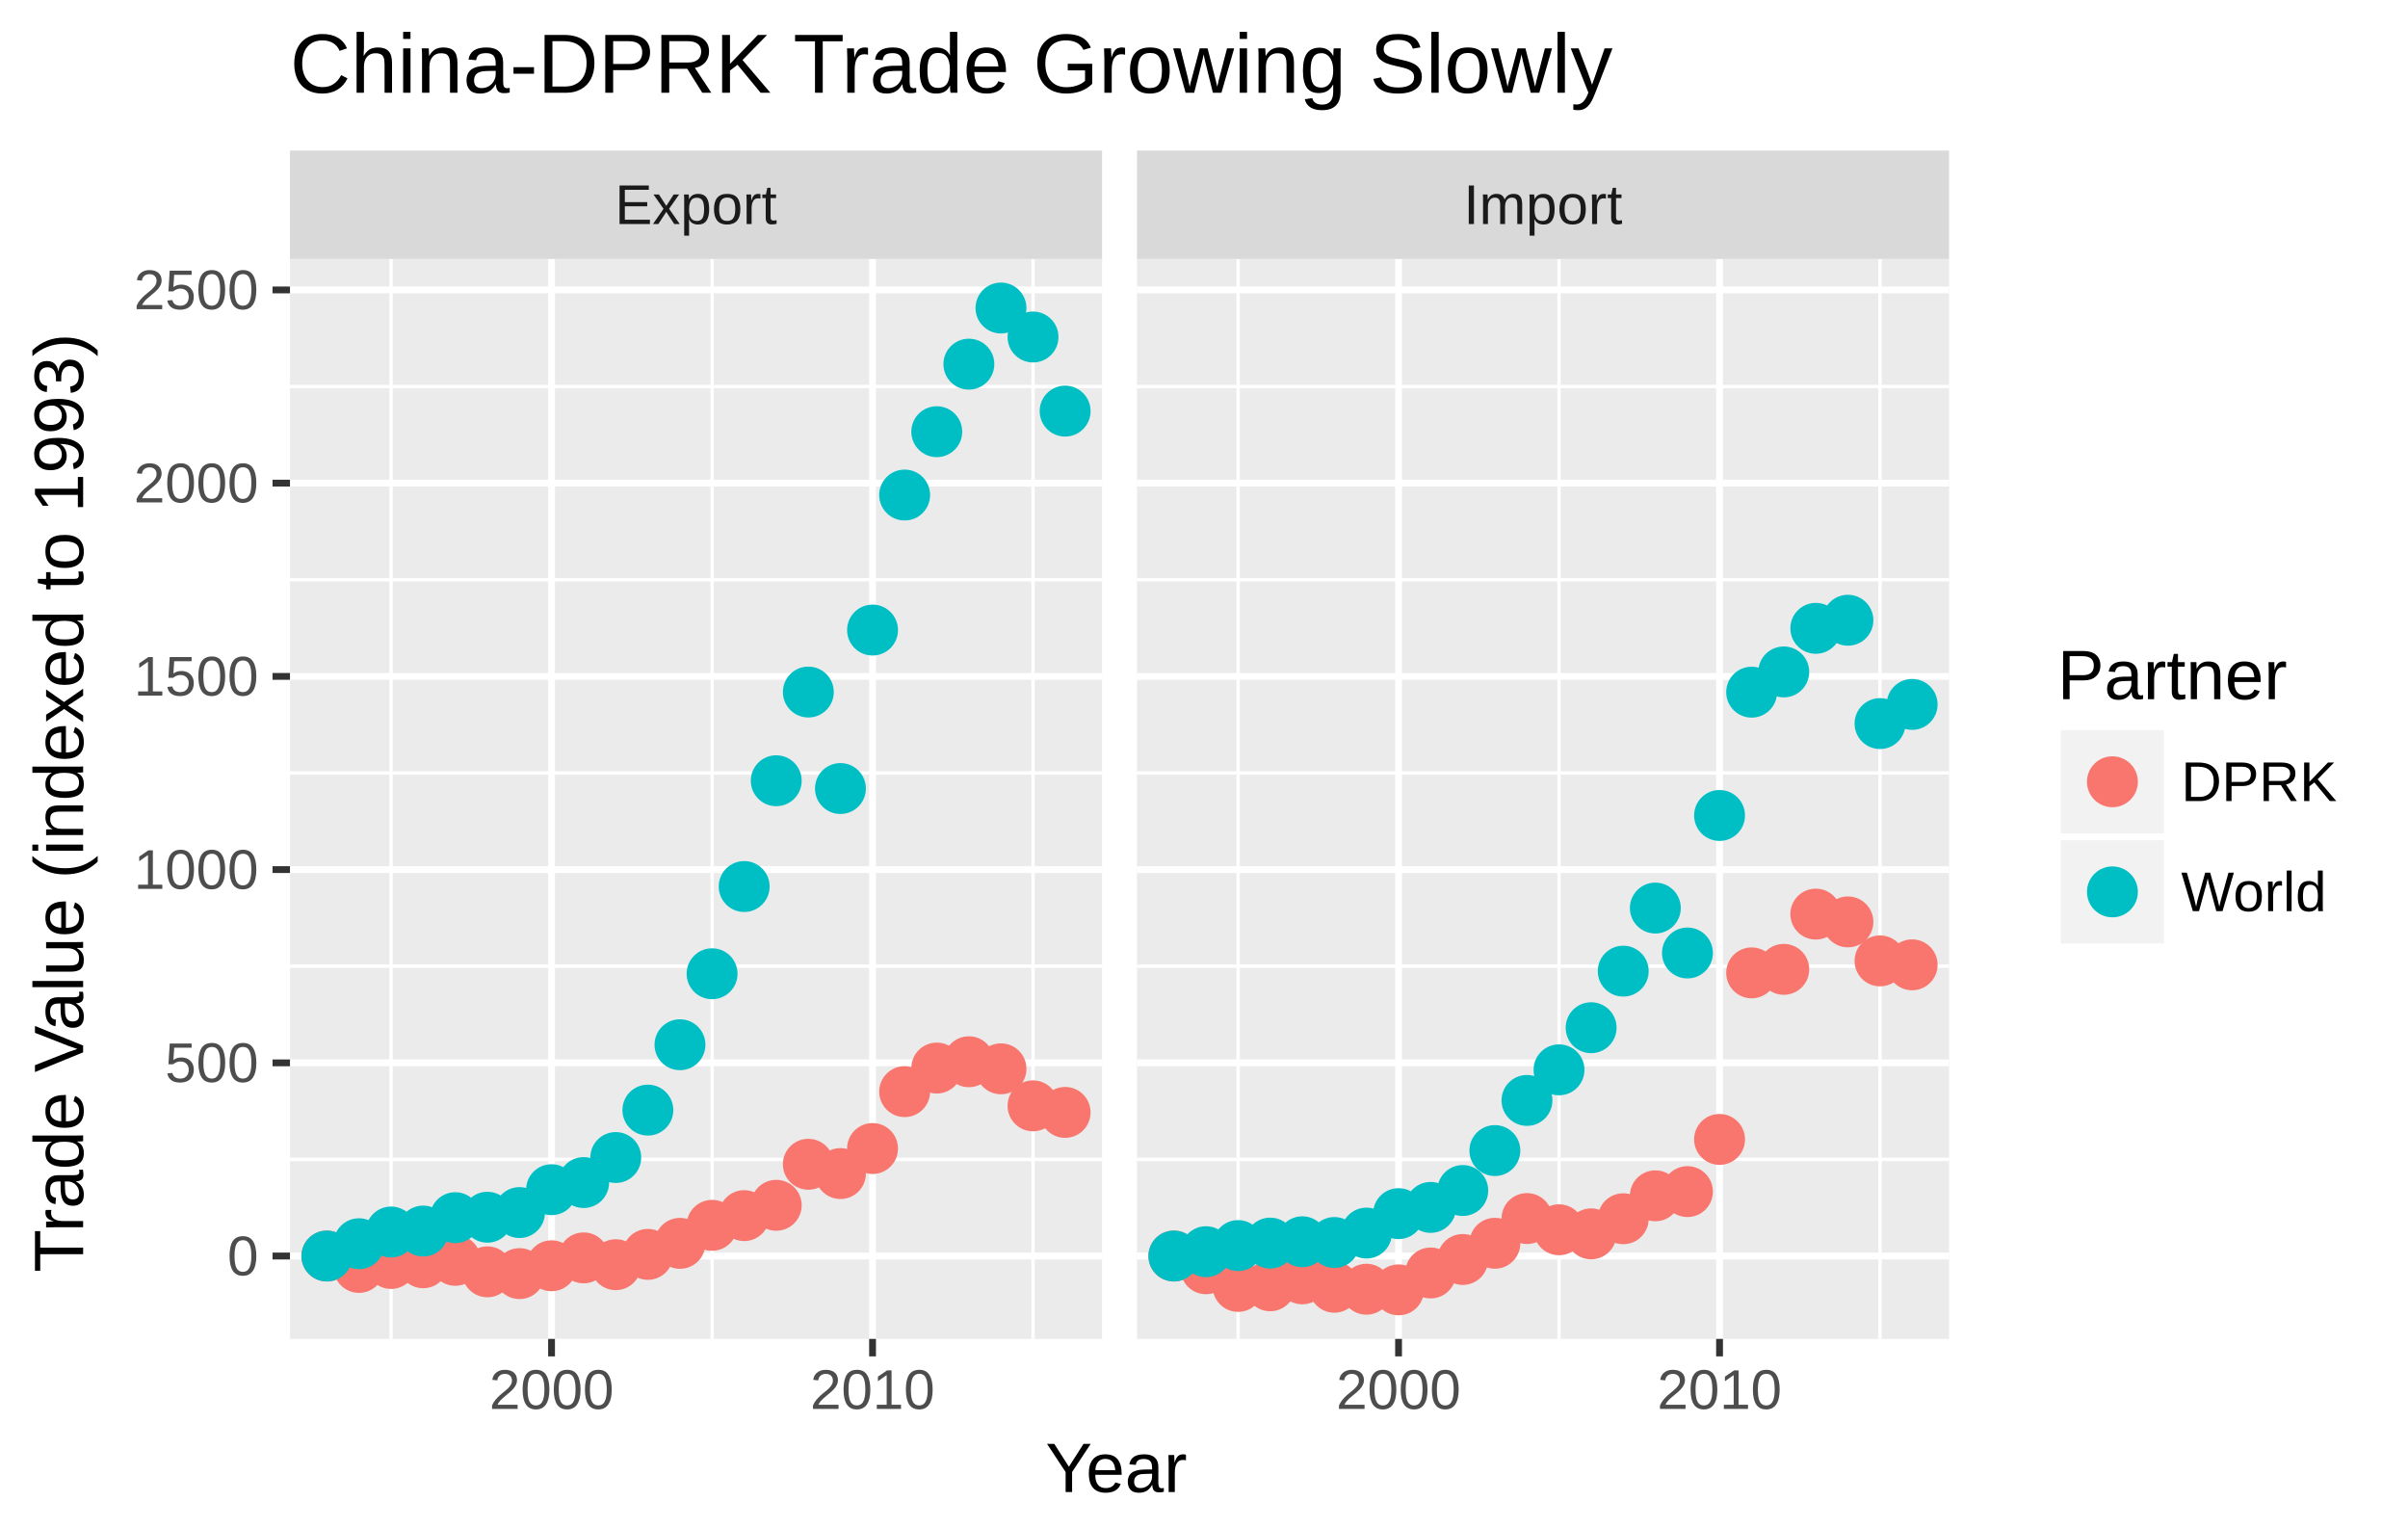
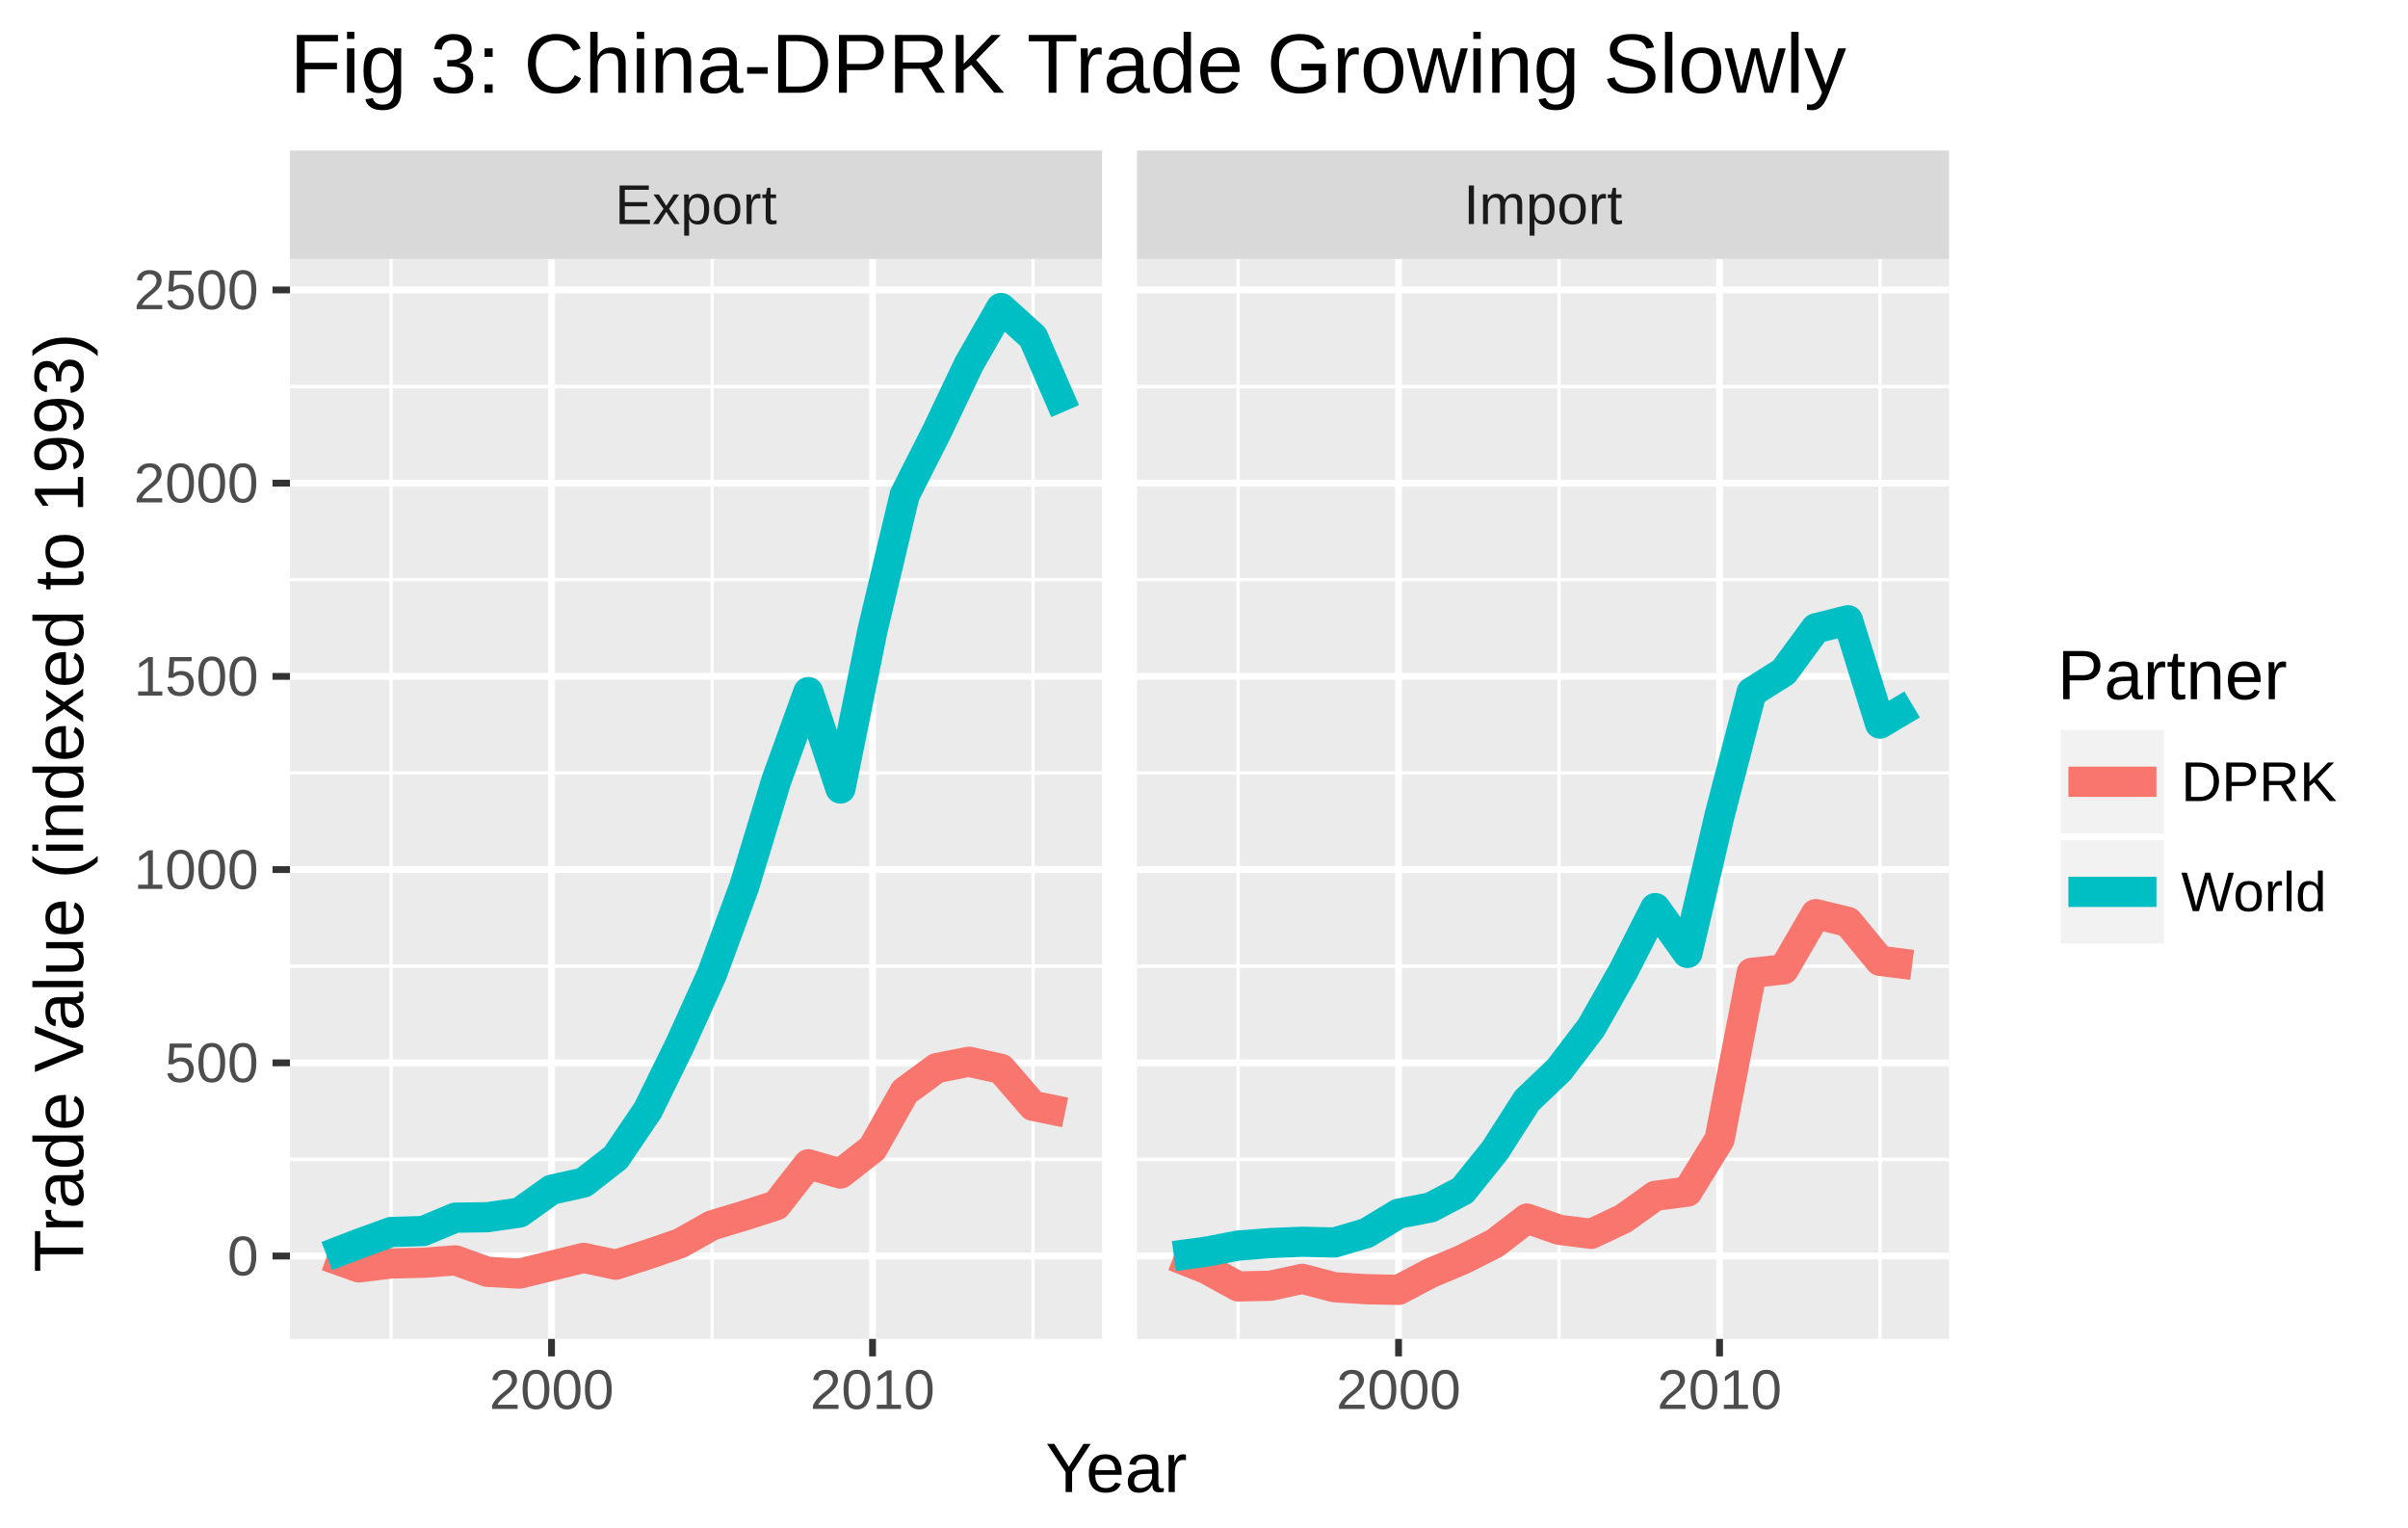
<svg xmlns="http://www.w3.org/2000/svg" viewBox="0 0 378.00 239.76">
  <defs>
    <style type="text/css">
    line, polyline, path, rect, circle {
      fill: none;
      stroke: #000000;
      stroke-linecap: round;
      stroke-linejoin: round;
      stroke-miterlimit: 10.00;
    }
  </style>
  </defs>
  <rect width="100%" height="100%" style="stroke: none; fill: #FFFFFF;" />
  <rect x="0.00" y="0.00" width="378.00" height="239.76" style="stroke-width: 1.07; stroke: #FFFFFF; fill: #FFFFFF;" />
  <defs>
    <clipPath id="cpNDUuNTE5MnwxNzIuOTk3fDIxMC4xM3w0MC42Mzk3">
      <rect x="45.52" y="40.64" width="127.48" height="169.49" />
    </clipPath>
  </defs>
  <rect x="45.52" y="40.64" width="127.48" height="169.49" style="stroke-width: 1.07; stroke: none; fill: #EBEBEB;" clip-path="url(#cpNDUuNTE5MnwxNzIuOTk3fDIxMC4xM3w0MC42Mzk3)" />
  <polyline points="45.52,181.96 173.00,181.96 " style="stroke-width: 0.53; stroke: #FFFFFF; stroke-linecap: butt;" clip-path="url(#cpNDUuNTE5MnwxNzIuOTk3fDIxMC4xM3w0MC42Mzk3)" />
  <polyline points="45.52,151.63 173.00,151.63 " style="stroke-width: 0.53; stroke: #FFFFFF; stroke-linecap: butt;" clip-path="url(#cpNDUuNTE5MnwxNzIuOTk3fDIxMC4xM3w0MC42Mzk3)" />
  <polyline points="45.52,121.31 173.00,121.31 " style="stroke-width: 0.53; stroke: #FFFFFF; stroke-linecap: butt;" clip-path="url(#cpNDUuNTE5MnwxNzIuOTk3fDIxMC4xM3w0MC42Mzk3)" />
  <polyline points="45.52,90.98 173.00,90.98 " style="stroke-width: 0.53; stroke: #FFFFFF; stroke-linecap: butt;" clip-path="url(#cpNDUuNTE5MnwxNzIuOTk3fDIxMC4xM3w0MC42Mzk3)" />
  <polyline points="45.52,60.66 173.00,60.66 " style="stroke-width: 0.53; stroke: #FFFFFF; stroke-linecap: butt;" clip-path="url(#cpNDUuNTE5MnwxNzIuOTk3fDIxMC4xM3w0MC42Mzk3)" />
  <polyline points="61.39,210.13 61.39,40.64 " style="stroke-width: 0.53; stroke: #FFFFFF; stroke-linecap: butt;" clip-path="url(#cpNDUuNTE5MnwxNzIuOTk3fDIxMC4xM3w0MC42Mzk3)" />
  <polyline points="111.78,210.13 111.78,40.64 " style="stroke-width: 0.53; stroke: #FFFFFF; stroke-linecap: butt;" clip-path="url(#cpNDUuNTE5MnwxNzIuOTk3fDIxMC4xM3w0MC42Mzk3)" />
  <polyline points="162.16,210.13 162.16,40.64 " style="stroke-width: 0.53; stroke: #FFFFFF; stroke-linecap: butt;" clip-path="url(#cpNDUuNTE5MnwxNzIuOTk3fDIxMC4xM3w0MC42Mzk3)" />
  <polyline points="45.52,197.12 173.00,197.12 " style="stroke-width: 1.07; stroke: #FFFFFF; stroke-linecap: butt;" clip-path="url(#cpNDUuNTE5MnwxNzIuOTk3fDIxMC4xM3w0MC42Mzk3)" />
  <polyline points="45.52,166.80 173.00,166.80 " style="stroke-width: 1.07; stroke: #FFFFFF; stroke-linecap: butt;" clip-path="url(#cpNDUuNTE5MnwxNzIuOTk3fDIxMC4xM3w0MC42Mzk3)" />
  <polyline points="45.52,136.47 173.00,136.47 " style="stroke-width: 1.07; stroke: #FFFFFF; stroke-linecap: butt;" clip-path="url(#cpNDUuNTE5MnwxNzIuOTk3fDIxMC4xM3w0MC42Mzk3)" />
  <polyline points="45.52,106.15 173.00,106.15 " style="stroke-width: 1.07; stroke: #FFFFFF; stroke-linecap: butt;" clip-path="url(#cpNDUuNTE5MnwxNzIuOTk3fDIxMC4xM3w0MC42Mzk3)" />
  <polyline points="45.52,75.82 173.00,75.82 " style="stroke-width: 1.07; stroke: #FFFFFF; stroke-linecap: butt;" clip-path="url(#cpNDUuNTE5MnwxNzIuOTk3fDIxMC4xM3w0MC42Mzk3)" />
  <polyline points="45.52,45.50 173.00,45.50 " style="stroke-width: 1.07; stroke: #FFFFFF; stroke-linecap: butt;" clip-path="url(#cpNDUuNTE5MnwxNzIuOTk3fDIxMC4xM3w0MC42Mzk3)" />
  <polyline points="86.58,210.13 86.58,40.64 " style="stroke-width: 1.07; stroke: #FFFFFF; stroke-linecap: butt;" clip-path="url(#cpNDUuNTE5MnwxNzIuOTk3fDIxMC4xM3w0MC42Mzk3)" />
  <polyline points="136.97,210.13 136.97,40.64 " style="stroke-width: 1.07; stroke: #FFFFFF; stroke-linecap: butt;" clip-path="url(#cpNDUuNTE5MnwxNzIuOTk3fDIxMC4xM3w0MC42Mzk3)" />
-   <circle cx="51.31" cy="197.12" r="2.73pt" style="stroke-width: 0.71; stroke: #F8766D; fill: #F8766D;" clip-path="url(#cpNDUuNTE5MnwxNzIuOTk3fDIxMC4xM3w0MC42Mzk3)" />
-   <circle cx="56.35" cy="198.91" r="2.73pt" style="stroke-width: 0.71; stroke: #F8766D; fill: #F8766D;" clip-path="url(#cpNDUuNTE5MnwxNzIuOTk3fDIxMC4xM3w0MC42Mzk3)" />
-   <circle cx="61.39" cy="198.29" r="2.73pt" style="stroke-width: 0.71; stroke: #F8766D; fill: #F8766D;" clip-path="url(#cpNDUuNTE5MnwxNzIuOTk3fDIxMC4xM3w0MC42Mzk3)" />
-   <circle cx="66.43" cy="198.18" r="2.73pt" style="stroke-width: 0.71; stroke: #F8766D; fill: #F8766D;" clip-path="url(#cpNDUuNTE5MnwxNzIuOTk3fDIxMC4xM3w0MC42Mzk3)" />
-   <circle cx="71.47" cy="197.80" r="2.73pt" style="stroke-width: 0.71; stroke: #F8766D; fill: #F8766D;" clip-path="url(#cpNDUuNTE5MnwxNzIuOTk3fDIxMC4xM3w0MC42Mzk3)" />
-   <circle cx="76.51" cy="199.60" r="2.73pt" style="stroke-width: 0.71; stroke: #F8766D; fill: #F8766D;" clip-path="url(#cpNDUuNTE5MnwxNzIuOTk3fDIxMC4xM3w0MC42Mzk3)" />
-   <circle cx="81.55" cy="199.88" r="2.73pt" style="stroke-width: 0.71; stroke: #F8766D; fill: #F8766D;" clip-path="url(#cpNDUuNTE5MnwxNzIuOTk3fDIxMC4xM3w0MC42Mzk3)" />
-   <circle cx="86.58" cy="198.65" r="2.73pt" style="stroke-width: 0.71; stroke: #F8766D; fill: #F8766D;" clip-path="url(#cpNDUuNTE5MnwxNzIuOTk3fDIxMC4xM3w0MC42Mzk3)" />
-   <circle cx="91.62" cy="197.41" r="2.73pt" style="stroke-width: 0.71; stroke: #F8766D; fill: #F8766D;" clip-path="url(#cpNDUuNTE5MnwxNzIuOTk3fDIxMC4xM3w0MC42Mzk3)" />
-   <circle cx="96.66" cy="198.48" r="2.73pt" style="stroke-width: 0.71; stroke: #F8766D; fill: #F8766D;" clip-path="url(#cpNDUuNTE5MnwxNzIuOTk3fDIxMC4xM3w0MC42Mzk3)" />
-   <circle cx="101.70" cy="196.86" r="2.73pt" style="stroke-width: 0.71; stroke: #F8766D; fill: #F8766D;" clip-path="url(#cpNDUuNTE5MnwxNzIuOTk3fDIxMC4xM3w0MC42Mzk3)" />
-   <circle cx="106.74" cy="195.13" r="2.73pt" style="stroke-width: 0.71; stroke: #F8766D; fill: #F8766D;" clip-path="url(#cpNDUuNTE5MnwxNzIuOTk3fDIxMC4xM3w0MC42Mzk3)" />
-   <circle cx="111.78" cy="192.30" r="2.73pt" style="stroke-width: 0.71; stroke: #F8766D; fill: #F8766D;" clip-path="url(#cpNDUuNTE5MnwxNzIuOTk3fDIxMC4xM3w0MC42Mzk3)" />
-   <circle cx="116.82" cy="190.78" r="2.73pt" style="stroke-width: 0.71; stroke: #F8766D; fill: #F8766D;" clip-path="url(#cpNDUuNTE5MnwxNzIuOTk3fDIxMC4xM3w0MC42Mzk3)" />
-   <circle cx="121.85" cy="189.16" r="2.73pt" style="stroke-width: 0.71; stroke: #F8766D; fill: #F8766D;" clip-path="url(#cpNDUuNTE5MnwxNzIuOTk3fDIxMC4xM3w0MC42Mzk3)" />
-   <circle cx="126.89" cy="182.72" r="2.73pt" style="stroke-width: 0.71; stroke: #F8766D; fill: #F8766D;" clip-path="url(#cpNDUuNTE5MnwxNzIuOTk3fDIxMC4xM3w0MC42Mzk3)" />
-   <circle cx="131.93" cy="184.18" r="2.73pt" style="stroke-width: 0.71; stroke: #F8766D; fill: #F8766D;" clip-path="url(#cpNDUuNTE5MnwxNzIuOTk3fDIxMC4xM3w0MC42Mzk3)" />
-   <circle cx="136.97" cy="180.25" r="2.73pt" style="stroke-width: 0.71; stroke: #F8766D; fill: #F8766D;" clip-path="url(#cpNDUuNTE5MnwxNzIuOTk3fDIxMC4xM3w0MC42Mzk3)" />
-   <circle cx="142.01" cy="171.32" r="2.73pt" style="stroke-width: 0.71; stroke: #F8766D; fill: #F8766D;" clip-path="url(#cpNDUuNTE5MnwxNzIuOTk3fDIxMC4xM3w0MC42Mzk3)" />
-   <circle cx="147.05" cy="167.62" r="2.73pt" style="stroke-width: 0.71; stroke: #F8766D; fill: #F8766D;" clip-path="url(#cpNDUuNTE5MnwxNzIuOTk3fDIxMC4xM3w0MC42Mzk3)" />
-   <circle cx="152.09" cy="166.63" r="2.73pt" style="stroke-width: 0.71; stroke: #F8766D; fill: #F8766D;" clip-path="url(#cpNDUuNTE5MnwxNzIuOTk3fDIxMC4xM3w0MC42Mzk3)" />
-   <circle cx="157.13" cy="167.74" r="2.73pt" style="stroke-width: 0.71; stroke: #F8766D; fill: #F8766D;" clip-path="url(#cpNDUuNTE5MnwxNzIuOTk3fDIxMC4xM3w0MC42Mzk3)" />
-   <circle cx="162.16" cy="173.55" r="2.73pt" style="stroke-width: 0.71; stroke: #F8766D; fill: #F8766D;" clip-path="url(#cpNDUuNTE5MnwxNzIuOTk3fDIxMC4xM3w0MC42Mzk3)" />
-   <circle cx="167.20" cy="174.58" r="2.73pt" style="stroke-width: 0.71; stroke: #F8766D; fill: #F8766D;" clip-path="url(#cpNDUuNTE5MnwxNzIuOTk3fDIxMC4xM3w0MC42Mzk3)" />
-   <circle cx="51.31" cy="197.12" r="2.73pt" style="stroke-width: 0.71; stroke: #00BFC4; fill: #00BFC4;" clip-path="url(#cpNDUuNTE5MnwxNzIuOTk3fDIxMC4xM3w0MC42Mzk3)" />
-   <circle cx="56.35" cy="195.19" r="2.73pt" style="stroke-width: 0.71; stroke: #00BFC4; fill: #00BFC4;" clip-path="url(#cpNDUuNTE5MnwxNzIuOTk3fDIxMC4xM3w0MC42Mzk3)" />
-   <circle cx="61.39" cy="193.35" r="2.73pt" style="stroke-width: 0.71; stroke: #00BFC4; fill: #00BFC4;" clip-path="url(#cpNDUuNTE5MnwxNzIuOTk3fDIxMC4xM3w0MC42Mzk3)" />
-   <circle cx="66.43" cy="193.20" r="2.73pt" style="stroke-width: 0.71; stroke: #00BFC4; fill: #00BFC4;" clip-path="url(#cpNDUuNTE5MnwxNzIuOTk3fDIxMC4xM3w0MC42Mzk3)" />
-   <circle cx="71.47" cy="191.10" r="2.73pt" style="stroke-width: 0.71; stroke: #00BFC4; fill: #00BFC4;" clip-path="url(#cpNDUuNTE5MnwxNzIuOTk3fDIxMC4xM3w0MC42Mzk3)" />
-   <circle cx="76.51" cy="191.03" r="2.73pt" style="stroke-width: 0.71; stroke: #00BFC4; fill: #00BFC4;" clip-path="url(#cpNDUuNTE5MnwxNzIuOTk3fDIxMC4xM3w0MC42Mzk3)" />
-   <circle cx="81.55" cy="190.30" r="2.73pt" style="stroke-width: 0.71; stroke: #00BFC4; fill: #00BFC4;" clip-path="url(#cpNDUuNTE5MnwxNzIuOTk3fDIxMC4xM3w0MC42Mzk3)" />
-   <circle cx="86.58" cy="186.71" r="2.73pt" style="stroke-width: 0.71; stroke: #00BFC4; fill: #00BFC4;" clip-path="url(#cpNDUuNTE5MnwxNzIuOTk3fDIxMC4xM3w0MC42Mzk3)" />
-   <circle cx="91.62" cy="185.59" r="2.73pt" style="stroke-width: 0.71; stroke: #00BFC4; fill: #00BFC4;" clip-path="url(#cpNDUuNTE5MnwxNzIuOTk3fDIxMC4xM3w0MC42Mzk3)" />
-   <circle cx="96.66" cy="181.66" r="2.73pt" style="stroke-width: 0.71; stroke: #00BFC4; fill: #00BFC4;" clip-path="url(#cpNDUuNTE5MnwxNzIuOTk3fDIxMC4xM3w0MC42Mzk3)" />
-   <circle cx="101.70" cy="174.22" r="2.73pt" style="stroke-width: 0.71; stroke: #00BFC4; fill: #00BFC4;" clip-path="url(#cpNDUuNTE5MnwxNzIuOTk3fDIxMC4xM3w0MC42Mzk3)" />
-   <circle cx="106.74" cy="163.96" r="2.73pt" style="stroke-width: 0.71; stroke: #00BFC4; fill: #00BFC4;" clip-path="url(#cpNDUuNTE5MnwxNzIuOTk3fDIxMC4xM3w0MC42Mzk3)" />
-   <circle cx="111.78" cy="152.82" r="2.73pt" style="stroke-width: 0.71; stroke: #00BFC4; fill: #00BFC4;" clip-path="url(#cpNDUuNTE5MnwxNzIuOTk3fDIxMC4xM3w0MC42Mzk3)" />
-   <circle cx="116.82" cy="139.13" r="2.73pt" style="stroke-width: 0.71; stroke: #00BFC4; fill: #00BFC4;" clip-path="url(#cpNDUuNTE5MnwxNzIuOTk3fDIxMC4xM3w0MC42Mzk3)" />
-   <circle cx="121.85" cy="122.53" r="2.73pt" style="stroke-width: 0.71; stroke: #00BFC4; fill: #00BFC4;" clip-path="url(#cpNDUuNTE5MnwxNzIuOTk3fDIxMC4xM3w0MC42Mzk3)" />
-   <circle cx="126.89" cy="108.61" r="2.73pt" style="stroke-width: 0.71; stroke: #00BFC4; fill: #00BFC4;" clip-path="url(#cpNDUuNTE5MnwxNzIuOTk3fDIxMC4xM3w0MC42Mzk3)" />
-   <circle cx="131.93" cy="123.75" r="2.73pt" style="stroke-width: 0.71; stroke: #00BFC4; fill: #00BFC4;" clip-path="url(#cpNDUuNTE5MnwxNzIuOTk3fDIxMC4xM3w0MC42Mzk3)" />
-   <circle cx="136.97" cy="98.88" r="2.73pt" style="stroke-width: 0.71; stroke: #00BFC4; fill: #00BFC4;" clip-path="url(#cpNDUuNTE5MnwxNzIuOTk3fDIxMC4xM3w0MC42Mzk3)" />
-   <circle cx="142.01" cy="77.69" r="2.73pt" style="stroke-width: 0.71; stroke: #00BFC4; fill: #00BFC4;" clip-path="url(#cpNDUuNTE5MnwxNzIuOTk3fDIxMC4xM3w0MC42Mzk3)" />
-   <circle cx="147.05" cy="67.75" r="2.73pt" style="stroke-width: 0.71; stroke: #00BFC4; fill: #00BFC4;" clip-path="url(#cpNDUuNTE5MnwxNzIuOTk3fDIxMC4xM3w0MC42Mzk3)" />
-   <circle cx="152.09" cy="57.15" r="2.73pt" style="stroke-width: 0.71; stroke: #00BFC4; fill: #00BFC4;" clip-path="url(#cpNDUuNTE5MnwxNzIuOTk3fDIxMC4xM3w0MC42Mzk3)" />
-   <circle cx="157.13" cy="48.34" r="2.73pt" style="stroke-width: 0.71; stroke: #00BFC4; fill: #00BFC4;" clip-path="url(#cpNDUuNTE5MnwxNzIuOTk3fDIxMC4xM3w0MC42Mzk3)" />
-   <circle cx="162.16" cy="52.89" r="2.73pt" style="stroke-width: 0.71; stroke: #00BFC4; fill: #00BFC4;" clip-path="url(#cpNDUuNTE5MnwxNzIuOTk3fDIxMC4xM3w0MC42Mzk3)" />
-   <circle cx="167.20" cy="64.52" r="2.73pt" style="stroke-width: 0.71; stroke: #00BFC4; fill: #00BFC4;" clip-path="url(#cpNDUuNTE5MnwxNzIuOTk3fDIxMC4xM3w0MC42Mzk3)" />
+   <polyline points="51.31,197.12 56.35,198.91 61.39,198.29 66.43,198.18 71.47,197.80 76.51,199.60 81.55,199.88 86.58,198.65 91.62,197.41 96.66,198.48 101.70,196.86 106.74,195.13 111.78,192.30 116.82,190.78 121.85,189.16 126.89,182.72 131.93,184.18 136.97,180.25 142.01,171.32 147.05,167.62 152.09,166.63 157.13,167.74 162.16,173.55 167.20,174.58 " style="stroke-width: 4.74; stroke: #F8766D; stroke-linecap: butt;" clip-path="url(#cpNDUuNTE5MnwxNzIuOTk3fDIxMC4xM3w0MC42Mzk3)" />
+   <polyline points="51.31,197.12 56.35,195.19 61.39,193.35 66.43,193.20 71.47,191.10 76.51,191.03 81.55,190.30 86.58,186.71 91.62,185.59 96.66,181.66 101.70,174.22 106.74,163.96 111.78,152.82 116.82,139.13 121.85,122.53 126.89,108.61 131.93,123.75 136.97,98.88 142.01,77.69 147.05,67.75 152.09,57.15 157.13,48.34 162.16,52.89 167.20,64.52 " style="stroke-width: 4.74; stroke: #00BFC4; stroke-linecap: butt;" clip-path="url(#cpNDUuNTE5MnwxNzIuOTk3fDIxMC4xM3w0MC42Mzk3)" />
  <defs>
    <clipPath id="cpMHwzNzh8MjM5Ljc2fDA=">
      <rect x="0.00" y="0.00" width="378.00" height="239.76" />
    </clipPath>
  </defs>
  <defs>
    <clipPath id="cpMTc4LjQ3NnwzMDUuOTU0fDIxMC4xM3w0MC42Mzk3">
      <rect x="178.48" y="40.64" width="127.48" height="169.49" />
    </clipPath>
  </defs>
  <rect x="178.48" y="40.64" width="127.48" height="169.49" style="stroke-width: 1.07; stroke: none; fill: #EBEBEB;" clip-path="url(#cpMTc4LjQ3NnwzMDUuOTU0fDIxMC4xM3w0MC42Mzk3)" />
  <polyline points="178.48,181.96 305.95,181.96 " style="stroke-width: 0.53; stroke: #FFFFFF; stroke-linecap: butt;" clip-path="url(#cpMTc4LjQ3NnwzMDUuOTU0fDIxMC4xM3w0MC42Mzk3)" />
  <polyline points="178.48,151.63 305.95,151.63 " style="stroke-width: 0.53; stroke: #FFFFFF; stroke-linecap: butt;" clip-path="url(#cpMTc4LjQ3NnwzMDUuOTU0fDIxMC4xM3w0MC42Mzk3)" />
  <polyline points="178.48,121.31 305.95,121.31 " style="stroke-width: 0.53; stroke: #FFFFFF; stroke-linecap: butt;" clip-path="url(#cpMTc4LjQ3NnwzMDUuOTU0fDIxMC4xM3w0MC42Mzk3)" />
  <polyline points="178.48,90.98 305.95,90.98 " style="stroke-width: 0.53; stroke: #FFFFFF; stroke-linecap: butt;" clip-path="url(#cpMTc4LjQ3NnwzMDUuOTU0fDIxMC4xM3w0MC42Mzk3)" />
  <polyline points="178.48,60.66 305.95,60.66 " style="stroke-width: 0.53; stroke: #FFFFFF; stroke-linecap: butt;" clip-path="url(#cpMTc4LjQ3NnwzMDUuOTU0fDIxMC4xM3w0MC42Mzk3)" />
  <polyline points="194.35,210.13 194.35,40.64 " style="stroke-width: 0.53; stroke: #FFFFFF; stroke-linecap: butt;" clip-path="url(#cpMTc4LjQ3NnwzMDUuOTU0fDIxMC4xM3w0MC42Mzk3)" />
  <polyline points="244.73,210.13 244.73,40.64 " style="stroke-width: 0.53; stroke: #FFFFFF; stroke-linecap: butt;" clip-path="url(#cpMTc4LjQ3NnwzMDUuOTU0fDIxMC4xM3w0MC42Mzk3)" />
  <polyline points="295.12,210.13 295.12,40.64 " style="stroke-width: 0.53; stroke: #FFFFFF; stroke-linecap: butt;" clip-path="url(#cpMTc4LjQ3NnwzMDUuOTU0fDIxMC4xM3w0MC42Mzk3)" />
  <polyline points="178.48,197.12 305.95,197.12 " style="stroke-width: 1.07; stroke: #FFFFFF; stroke-linecap: butt;" clip-path="url(#cpMTc4LjQ3NnwzMDUuOTU0fDIxMC4xM3w0MC42Mzk3)" />
  <polyline points="178.48,166.80 305.95,166.80 " style="stroke-width: 1.07; stroke: #FFFFFF; stroke-linecap: butt;" clip-path="url(#cpMTc4LjQ3NnwzMDUuOTU0fDIxMC4xM3w0MC42Mzk3)" />
  <polyline points="178.48,136.47 305.95,136.47 " style="stroke-width: 1.07; stroke: #FFFFFF; stroke-linecap: butt;" clip-path="url(#cpMTc4LjQ3NnwzMDUuOTU0fDIxMC4xM3w0MC42Mzk3)" />
  <polyline points="178.48,106.15 305.95,106.15 " style="stroke-width: 1.07; stroke: #FFFFFF; stroke-linecap: butt;" clip-path="url(#cpMTc4LjQ3NnwzMDUuOTU0fDIxMC4xM3w0MC42Mzk3)" />
  <polyline points="178.48,75.82 305.95,75.82 " style="stroke-width: 1.07; stroke: #FFFFFF; stroke-linecap: butt;" clip-path="url(#cpMTc4LjQ3NnwzMDUuOTU0fDIxMC4xM3w0MC42Mzk3)" />
  <polyline points="178.48,45.50 305.95,45.50 " style="stroke-width: 1.07; stroke: #FFFFFF; stroke-linecap: butt;" clip-path="url(#cpMTc4LjQ3NnwzMDUuOTU0fDIxMC4xM3w0MC42Mzk3)" />
  <polyline points="219.54,210.13 219.54,40.64 " style="stroke-width: 1.07; stroke: #FFFFFF; stroke-linecap: butt;" clip-path="url(#cpMTc4LjQ3NnwzMDUuOTU0fDIxMC4xM3w0MC42Mzk3)" />
  <polyline points="269.93,210.13 269.93,40.64 " style="stroke-width: 1.07; stroke: #FFFFFF; stroke-linecap: butt;" clip-path="url(#cpMTc4LjQ3NnwzMDUuOTU0fDIxMC4xM3w0MC42Mzk3)" />
-   <circle cx="184.27" cy="197.12" r="2.73pt" style="stroke-width: 0.71; stroke: #F8766D; fill: #F8766D;" clip-path="url(#cpMTc4LjQ3NnwzMDUuOTU0fDIxMC4xM3w0MC42Mzk3)" />
-   <circle cx="189.31" cy="199.12" r="2.73pt" style="stroke-width: 0.71; stroke: #F8766D; fill: #F8766D;" clip-path="url(#cpMTc4LjQ3NnwzMDUuOTU0fDIxMC4xM3w0MC42Mzk3)" />
-   <circle cx="194.35" cy="201.89" r="2.73pt" style="stroke-width: 0.71; stroke: #F8766D; fill: #F8766D;" clip-path="url(#cpMTc4LjQ3NnwzMDUuOTU0fDIxMC4xM3w0MC42Mzk3)" />
-   <circle cx="199.39" cy="201.79" r="2.73pt" style="stroke-width: 0.71; stroke: #F8766D; fill: #F8766D;" clip-path="url(#cpMTc4LjQ3NnwzMDUuOTU0fDIxMC4xM3w0MC42Mzk3)" />
-   <circle cx="204.43" cy="200.70" r="2.73pt" style="stroke-width: 0.71; stroke: #F8766D; fill: #F8766D;" clip-path="url(#cpMTc4LjQ3NnwzMDUuOTU0fDIxMC4xM3w0MC42Mzk3)" />
-   <circle cx="209.46" cy="202.02" r="2.73pt" style="stroke-width: 0.71; stroke: #F8766D; fill: #F8766D;" clip-path="url(#cpMTc4LjQ3NnwzMDUuOTU0fDIxMC4xM3w0MC42Mzk3)" />
-   <circle cx="214.50" cy="202.33" r="2.73pt" style="stroke-width: 0.71; stroke: #F8766D; fill: #F8766D;" clip-path="url(#cpMTc4LjQ3NnwzMDUuOTU0fDIxMC4xM3w0MC42Mzk3)" />
-   <circle cx="219.54" cy="202.43" r="2.73pt" style="stroke-width: 0.71; stroke: #F8766D; fill: #F8766D;" clip-path="url(#cpMTc4LjQ3NnwzMDUuOTU0fDIxMC4xM3w0MC42Mzk3)" />
-   <circle cx="224.58" cy="199.78" r="2.73pt" style="stroke-width: 0.71; stroke: #F8766D; fill: #F8766D;" clip-path="url(#cpMTc4LjQ3NnwzMDUuOTU0fDIxMC4xM3w0MC42Mzk3)" />
-   <circle cx="229.62" cy="197.66" r="2.73pt" style="stroke-width: 0.71; stroke: #F8766D; fill: #F8766D;" clip-path="url(#cpMTc4LjQ3NnwzMDUuOTU0fDIxMC4xM3w0MC42Mzk3)" />
-   <circle cx="234.66" cy="195.12" r="2.73pt" style="stroke-width: 0.71; stroke: #F8766D; fill: #F8766D;" clip-path="url(#cpMTc4LjQ3NnwzMDUuOTU0fDIxMC4xM3w0MC42Mzk3)" />
-   <circle cx="239.70" cy="191.24" r="2.73pt" style="stroke-width: 0.71; stroke: #F8766D; fill: #F8766D;" clip-path="url(#cpMTc4LjQ3NnwzMDUuOTU0fDIxMC4xM3w0MC42Mzk3)" />
-   <circle cx="244.73" cy="193.00" r="2.73pt" style="stroke-width: 0.71; stroke: #F8766D; fill: #F8766D;" clip-path="url(#cpMTc4LjQ3NnwzMDUuOTU0fDIxMC4xM3w0MC42Mzk3)" />
-   <circle cx="249.77" cy="193.64" r="2.73pt" style="stroke-width: 0.71; stroke: #F8766D; fill: #F8766D;" clip-path="url(#cpMTc4LjQ3NnwzMDUuOTU0fDIxMC4xM3w0MC42Mzk3)" />
-   <circle cx="254.81" cy="191.27" r="2.73pt" style="stroke-width: 0.71; stroke: #F8766D; fill: #F8766D;" clip-path="url(#cpMTc4LjQ3NnwzMDUuOTU0fDIxMC4xM3w0MC42Mzk3)" />
-   <circle cx="259.85" cy="187.67" r="2.73pt" style="stroke-width: 0.71; stroke: #F8766D; fill: #F8766D;" clip-path="url(#cpMTc4LjQ3NnwzMDUuOTU0fDIxMC4xM3w0MC42Mzk3)" />
-   <circle cx="264.89" cy="187.01" r="2.73pt" style="stroke-width: 0.71; stroke: #F8766D; fill: #F8766D;" clip-path="url(#cpMTc4LjQ3NnwzMDUuOTU0fDIxMC4xM3w0MC42Mzk3)" />
-   <circle cx="269.93" cy="178.82" r="2.73pt" style="stroke-width: 0.71; stroke: #F8766D; fill: #F8766D;" clip-path="url(#cpMTc4LjQ3NnwzMDUuOTU0fDIxMC4xM3w0MC42Mzk3)" />
-   <circle cx="274.97" cy="152.68" r="2.73pt" style="stroke-width: 0.71; stroke: #F8766D; fill: #F8766D;" clip-path="url(#cpMTc4LjQ3NnwzMDUuOTU0fDIxMC4xM3w0MC42Mzk3)" />
-   <circle cx="280.01" cy="152.13" r="2.73pt" style="stroke-width: 0.71; stroke: #F8766D; fill: #F8766D;" clip-path="url(#cpMTc4LjQ3NnwzMDUuOTU0fDIxMC4xM3w0MC42Mzk3)" />
-   <circle cx="285.04" cy="143.46" r="2.73pt" style="stroke-width: 0.71; stroke: #F8766D; fill: #F8766D;" clip-path="url(#cpMTc4LjQ3NnwzMDUuOTU0fDIxMC4xM3w0MC42Mzk3)" />
-   <circle cx="290.08" cy="144.68" r="2.73pt" style="stroke-width: 0.71; stroke: #F8766D; fill: #F8766D;" clip-path="url(#cpMTc4LjQ3NnwzMDUuOTU0fDIxMC4xM3w0MC42Mzk3)" />
-   <circle cx="295.12" cy="150.80" r="2.73pt" style="stroke-width: 0.71; stroke: #F8766D; fill: #F8766D;" clip-path="url(#cpMTc4LjQ3NnwzMDUuOTU0fDIxMC4xM3w0MC42Mzk3)" />
-   <circle cx="300.16" cy="151.42" r="2.73pt" style="stroke-width: 0.71; stroke: #F8766D; fill: #F8766D;" clip-path="url(#cpMTc4LjQ3NnwzMDUuOTU0fDIxMC4xM3w0MC42Mzk3)" />
-   <circle cx="184.27" cy="197.12" r="2.73pt" style="stroke-width: 0.71; stroke: #00BFC4; fill: #00BFC4;" clip-path="url(#cpMTc4LjQ3NnwzMDUuOTU0fDIxMC4xM3w0MC42Mzk3)" />
-   <circle cx="189.31" cy="196.44" r="2.73pt" style="stroke-width: 0.71; stroke: #00BFC4; fill: #00BFC4;" clip-path="url(#cpMTc4LjQ3NnwzMDUuOTU0fDIxMC4xM3w0MC42Mzk3)" />
-   <circle cx="194.35" cy="195.48" r="2.73pt" style="stroke-width: 0.71; stroke: #00BFC4; fill: #00BFC4;" clip-path="url(#cpMTc4LjQ3NnwzMDUuOTU0fDIxMC4xM3w0MC42Mzk3)" />
-   <circle cx="199.39" cy="195.09" r="2.73pt" style="stroke-width: 0.71; stroke: #00BFC4; fill: #00BFC4;" clip-path="url(#cpMTc4LjQ3NnwzMDUuOTU0fDIxMC4xM3w0MC42Mzk3)" />
-   <circle cx="204.43" cy="194.88" r="2.73pt" style="stroke-width: 0.71; stroke: #00BFC4; fill: #00BFC4;" clip-path="url(#cpMTc4LjQ3NnwzMDUuOTU0fDIxMC4xM3w0MC42Mzk3)" />
-   <circle cx="209.46" cy="195.00" r="2.73pt" style="stroke-width: 0.71; stroke: #00BFC4; fill: #00BFC4;" clip-path="url(#cpMTc4LjQ3NnwzMDUuOTU0fDIxMC4xM3w0MC42Mzk3)" />
-   <circle cx="214.50" cy="193.52" r="2.73pt" style="stroke-width: 0.71; stroke: #00BFC4; fill: #00BFC4;" clip-path="url(#cpMTc4LjQ3NnwzMDUuOTU0fDIxMC4xM3w0MC42Mzk3)" />
-   <circle cx="219.54" cy="190.47" r="2.73pt" style="stroke-width: 0.71; stroke: #00BFC4; fill: #00BFC4;" clip-path="url(#cpMTc4LjQ3NnwzMDUuOTU0fDIxMC4xM3w0MC42Mzk3)" />
-   <circle cx="224.58" cy="189.49" r="2.73pt" style="stroke-width: 0.71; stroke: #00BFC4; fill: #00BFC4;" clip-path="url(#cpMTc4LjQ3NnwzMDUuOTU0fDIxMC4xM3w0MC42Mzk3)" />
-   <circle cx="229.62" cy="186.84" r="2.73pt" style="stroke-width: 0.71; stroke: #00BFC4; fill: #00BFC4;" clip-path="url(#cpMTc4LjQ3NnwzMDUuOTU0fDIxMC4xM3w0MC42Mzk3)" />
-   <circle cx="234.66" cy="180.57" r="2.73pt" style="stroke-width: 0.71; stroke: #00BFC4; fill: #00BFC4;" clip-path="url(#cpMTc4LjQ3NnwzMDUuOTU0fDIxMC4xM3w0MC42Mzk3)" />
-   <circle cx="239.70" cy="172.70" r="2.73pt" style="stroke-width: 0.71; stroke: #00BFC4; fill: #00BFC4;" clip-path="url(#cpMTc4LjQ3NnwzMDUuOTU0fDIxMC4xM3w0MC42Mzk3)" />
-   <circle cx="244.73" cy="167.90" r="2.73pt" style="stroke-width: 0.71; stroke: #00BFC4; fill: #00BFC4;" clip-path="url(#cpMTc4LjQ3NnwzMDUuOTU0fDIxMC4xM3w0MC42Mzk3)" />
-   <circle cx="249.77" cy="161.29" r="2.73pt" style="stroke-width: 0.71; stroke: #00BFC4; fill: #00BFC4;" clip-path="url(#cpMTc4LjQ3NnwzMDUuOTU0fDIxMC4xM3w0MC42Mzk3)" />
-   <circle cx="254.81" cy="152.41" r="2.73pt" style="stroke-width: 0.71; stroke: #00BFC4; fill: #00BFC4;" clip-path="url(#cpMTc4LjQ3NnwzMDUuOTU0fDIxMC4xM3w0MC42Mzk3)" />
-   <circle cx="259.85" cy="142.51" r="2.73pt" style="stroke-width: 0.71; stroke: #00BFC4; fill: #00BFC4;" clip-path="url(#cpMTc4LjQ3NnwzMDUuOTU0fDIxMC4xM3w0MC42Mzk3)" />
-   <circle cx="264.89" cy="149.56" r="2.73pt" style="stroke-width: 0.71; stroke: #00BFC4; fill: #00BFC4;" clip-path="url(#cpMTc4LjQ3NnwzMDUuOTU0fDIxMC4xM3w0MC42Mzk3)" />
-   <circle cx="269.93" cy="127.98" r="2.73pt" style="stroke-width: 0.71; stroke: #00BFC4; fill: #00BFC4;" clip-path="url(#cpMTc4LjQ3NnwzMDUuOTU0fDIxMC4xM3w0MC42Mzk3)" />
-   <circle cx="274.97" cy="108.63" r="2.73pt" style="stroke-width: 0.71; stroke: #00BFC4; fill: #00BFC4;" clip-path="url(#cpMTc4LjQ3NnwzMDUuOTU0fDIxMC4xM3w0MC42Mzk3)" />
-   <circle cx="280.01" cy="105.45" r="2.73pt" style="stroke-width: 0.71; stroke: #00BFC4; fill: #00BFC4;" clip-path="url(#cpMTc4LjQ3NnwzMDUuOTU0fDIxMC4xM3w0MC42Mzk3)" />
-   <circle cx="285.04" cy="98.61" r="2.73pt" style="stroke-width: 0.71; stroke: #00BFC4; fill: #00BFC4;" clip-path="url(#cpMTc4LjQ3NnwzMDUuOTU0fDIxMC4xM3w0MC42Mzk3)" />
-   <circle cx="290.08" cy="97.34" r="2.73pt" style="stroke-width: 0.71; stroke: #00BFC4; fill: #00BFC4;" clip-path="url(#cpMTc4LjQ3NnwzMDUuOTU0fDIxMC4xM3w0MC42Mzk3)" />
-   <circle cx="295.12" cy="113.56" r="2.73pt" style="stroke-width: 0.71; stroke: #00BFC4; fill: #00BFC4;" clip-path="url(#cpMTc4LjQ3NnwzMDUuOTU0fDIxMC4xM3w0MC42Mzk3)" />
-   <circle cx="300.16" cy="110.55" r="2.73pt" style="stroke-width: 0.71; stroke: #00BFC4; fill: #00BFC4;" clip-path="url(#cpMTc4LjQ3NnwzMDUuOTU0fDIxMC4xM3w0MC42Mzk3)" />
+   <polyline points="184.27,197.12 189.31,199.12 194.35,201.89 199.39,201.79 204.43,200.70 209.46,202.02 214.50,202.33 219.54,202.43 224.58,199.78 229.62,197.66 234.66,195.12 239.70,191.24 244.73,193.00 249.77,193.64 254.81,191.27 259.85,187.67 264.89,187.01 269.93,178.82 274.97,152.68 280.01,152.13 285.04,143.46 290.08,144.68 295.12,150.80 300.16,151.42 " style="stroke-width: 4.74; stroke: #F8766D; stroke-linecap: butt;" clip-path="url(#cpMTc4LjQ3NnwzMDUuOTU0fDIxMC4xM3w0MC42Mzk3)" />
+   <polyline points="184.27,197.12 189.31,196.44 194.35,195.48 199.39,195.09 204.43,194.88 209.46,195.00 214.50,193.52 219.54,190.47 224.58,189.49 229.62,186.84 234.66,180.57 239.70,172.70 244.73,167.90 249.77,161.29 254.81,152.41 259.85,142.51 264.89,149.56 269.93,127.98 274.97,108.63 280.01,105.45 285.04,98.61 290.08,97.34 295.12,113.56 300.16,110.55 " style="stroke-width: 4.74; stroke: #00BFC4; stroke-linecap: butt;" clip-path="url(#cpMTc4LjQ3NnwzMDUuOTU0fDIxMC4xM3w0MC42Mzk3)" />
  <defs>
    <clipPath id="cpMHwzNzh8MjM5Ljc2fDA=">
      <rect x="0.00" y="0.00" width="378.00" height="239.76" />
    </clipPath>
  </defs>
  <defs>
    <clipPath id="cpNDUuNTE5MnwxNzIuOTk3fDQwLjYzOTd8MjMuNjI2NQ==">
      <rect x="45.52" y="23.63" width="127.48" height="17.01" />
    </clipPath>
  </defs>
  <rect x="45.52" y="23.63" width="127.48" height="17.01" style="stroke-width: 1.07; stroke: none; fill: #D9D9D9;" clip-path="url(#cpNDUuNTE5MnwxNzIuOTk3fDQwLjYzOTd8MjMuNjI2NQ==)" />
  <g clip-path="url(#cpNDUuNTE5MnwxNzIuOTk3fDQwLjYzOTd8MjMuNjI2NQ==)">
    <text x="96.54" y="35.16" style="font-size: 8.80px; fill: #1A1A1A; font-family: Liberation Sans;" textLength="25.43px" lengthAdjust="spacingAndGlyphs">Export</text>
  </g>
  <defs>
    <clipPath id="cpMHwzNzh8MjM5Ljc2fDA=">
      <rect x="0.00" y="0.00" width="378.00" height="239.76" />
    </clipPath>
  </defs>
  <defs>
    <clipPath id="cpMTc4LjQ3NnwzMDUuOTU0fDQwLjYzOTd8MjMuNjI2NQ==">
      <rect x="178.48" y="23.63" width="127.48" height="17.01" />
    </clipPath>
  </defs>
  <rect x="178.48" y="23.63" width="127.48" height="17.01" style="stroke-width: 1.07; stroke: none; fill: #D9D9D9;" clip-path="url(#cpMTc4LjQ3NnwzMDUuOTU0fDQwLjYzOTd8MjMuNjI2NQ==)" />
  <g clip-path="url(#cpMTc4LjQ3NnwzMDUuOTU0fDQwLjYzOTd8MjMuNjI2NQ==)">
    <text x="229.75" y="35.16" style="font-size: 8.80px; fill: #1A1A1A; font-family: Liberation Sans;" textLength="24.94px" lengthAdjust="spacingAndGlyphs">Import</text>
  </g>
  <defs>
    <clipPath id="cpMHwzNzh8MjM5Ljc2fDA=">
      <rect x="0.00" y="0.00" width="378.00" height="239.76" />
    </clipPath>
  </defs>
  <polyline points="86.58,212.87 86.58,210.13 " style="stroke-width: 1.07; stroke: #333333; stroke-linecap: butt;" clip-path="url(#cpMHwzNzh8MjM5Ljc2fDA=)" />
  <polyline points="136.97,212.87 136.97,210.13 " style="stroke-width: 1.07; stroke: #333333; stroke-linecap: butt;" clip-path="url(#cpMHwzNzh8MjM5Ljc2fDA=)" />
  <g clip-path="url(#cpMHwzNzh8MjM5Ljc2fDA=)">
    <text x="76.80" y="221.12" style="font-size: 8.80px; fill: #4D4D4D; font-family: Liberation Sans;" textLength="19.58px" lengthAdjust="spacingAndGlyphs">2000</text>
  </g>
  <g clip-path="url(#cpMHwzNzh8MjM5Ljc2fDA=)">
    <text x="127.18" y="221.12" style="font-size: 8.80px; fill: #4D4D4D; font-family: Liberation Sans;" textLength="19.58px" lengthAdjust="spacingAndGlyphs">2010</text>
  </g>
  <polyline points="219.54,212.87 219.54,210.13 " style="stroke-width: 1.07; stroke: #333333; stroke-linecap: butt;" clip-path="url(#cpMHwzNzh8MjM5Ljc2fDA=)" />
  <polyline points="269.93,212.87 269.93,210.13 " style="stroke-width: 1.07; stroke: #333333; stroke-linecap: butt;" clip-path="url(#cpMHwzNzh8MjM5Ljc2fDA=)" />
  <g clip-path="url(#cpMHwzNzh8MjM5Ljc2fDA=)">
    <text x="209.75" y="221.12" style="font-size: 8.80px; fill: #4D4D4D; font-family: Liberation Sans;" textLength="19.58px" lengthAdjust="spacingAndGlyphs">2000</text>
  </g>
  <g clip-path="url(#cpMHwzNzh8MjM5Ljc2fDA=)">
    <text x="260.14" y="221.12" style="font-size: 8.80px; fill: #4D4D4D; font-family: Liberation Sans;" textLength="19.58px" lengthAdjust="spacingAndGlyphs">2010</text>
  </g>
  <g clip-path="url(#cpMHwzNzh8MjM5Ljc2fDA=)">
    <text x="35.69" y="200.15" style="font-size: 8.80px; fill: #4D4D4D; font-family: Liberation Sans;" textLength="4.89px" lengthAdjust="spacingAndGlyphs">0</text>
  </g>
  <g clip-path="url(#cpMHwzNzh8MjM5Ljc2fDA=)">
    <text x="25.91" y="169.82" style="font-size: 8.80px; fill: #4D4D4D; font-family: Liberation Sans;" textLength="14.68px" lengthAdjust="spacingAndGlyphs">500</text>
  </g>
  <g clip-path="url(#cpMHwzNzh8MjM5Ljc2fDA=)">
    <text x="21.01" y="139.50" style="font-size: 8.80px; fill: #4D4D4D; font-family: Liberation Sans;" textLength="19.58px" lengthAdjust="spacingAndGlyphs">1000</text>
  </g>
  <g clip-path="url(#cpMHwzNzh8MjM5Ljc2fDA=)">
    <text x="21.01" y="109.17" style="font-size: 8.80px; fill: #4D4D4D; font-family: Liberation Sans;" textLength="19.58px" lengthAdjust="spacingAndGlyphs">1500</text>
  </g>
  <g clip-path="url(#cpMHwzNzh8MjM5Ljc2fDA=)">
    <text x="21.01" y="78.85" style="font-size: 8.80px; fill: #4D4D4D; font-family: Liberation Sans;" textLength="19.58px" lengthAdjust="spacingAndGlyphs">2000</text>
  </g>
  <g clip-path="url(#cpMHwzNzh8MjM5Ljc2fDA=)">
    <text x="21.01" y="48.53" style="font-size: 8.80px; fill: #4D4D4D; font-family: Liberation Sans;" textLength="19.58px" lengthAdjust="spacingAndGlyphs">2500</text>
  </g>
  <polyline points="42.78,197.12 45.52,197.12 " style="stroke-width: 1.07; stroke: #333333; stroke-linecap: butt;" clip-path="url(#cpMHwzNzh8MjM5Ljc2fDA=)" />
  <polyline points="42.78,166.80 45.52,166.80 " style="stroke-width: 1.07; stroke: #333333; stroke-linecap: butt;" clip-path="url(#cpMHwzNzh8MjM5Ljc2fDA=)" />
  <polyline points="42.78,136.47 45.52,136.47 " style="stroke-width: 1.07; stroke: #333333; stroke-linecap: butt;" clip-path="url(#cpMHwzNzh8MjM5Ljc2fDA=)" />
  <polyline points="42.78,106.15 45.52,106.15 " style="stroke-width: 1.07; stroke: #333333; stroke-linecap: butt;" clip-path="url(#cpMHwzNzh8MjM5Ljc2fDA=)" />
  <polyline points="42.78,75.82 45.52,75.82 " style="stroke-width: 1.07; stroke: #333333; stroke-linecap: butt;" clip-path="url(#cpMHwzNzh8MjM5Ljc2fDA=)" />
  <polyline points="42.78,45.50 45.52,45.50 " style="stroke-width: 1.07; stroke: #333333; stroke-linecap: butt;" clip-path="url(#cpMHwzNzh8MjM5Ljc2fDA=)" />
  <g clip-path="url(#cpMHwzNzh8MjM5Ljc2fDA=)">
    <text x="164.12" y="234.16" style="font-size: 11.00px; font-family: Liberation Sans;" textLength="23.24px" lengthAdjust="spacingAndGlyphs">Year</text>
  </g>
  <g clip-path="url(#cpMHwzNzh8MjM5Ljc2fDA=)">
    <text transform="translate(13.05,199.68) rotate(-90)" style="font-size: 11.00px; font-family: Liberation Sans;" textLength="148.60px" lengthAdjust="spacingAndGlyphs">Trade Value (indexed to 1993)</text>
  </g>
  <rect x="317.29" y="96.49" width="55.23" height="57.79" style="stroke-width: 1.07; stroke: none; fill: #FFFFFF;" clip-path="url(#cpMHwzNzh8MjM5Ljc2fDA=)" />
  <g clip-path="url(#cpMHwzNzh8MjM5Ljc2fDA=)">
    <text x="322.96" y="109.73" style="font-size: 11.00px; font-family: Liberation Sans;" textLength="36.07px" lengthAdjust="spacingAndGlyphs">Partner</text>
  </g>
  <rect x="322.96" y="114.05" width="17.28" height="17.28" style="stroke-width: 1.07; stroke: #FFFFFF; fill: #F2F2F2;" clip-path="url(#cpMHwzNzh8MjM5Ljc2fDA=)" />
-   <circle cx="331.60" cy="122.69" r="2.73pt" style="stroke-width: 0.71; stroke: #F8766D; fill: #F8766D;" clip-path="url(#cpMHwzNzh8MjM5Ljc2fDA=)" />
+   <line x1="324.69" y1="122.69" x2="338.51" y2="122.69" style="stroke-width: 4.74; stroke: #F8766D; stroke-linecap: butt;" clip-path="url(#cpMHwzNzh8MjM5Ljc2fDA=)" />
  <rect x="322.96" y="131.33" width="17.28" height="17.28" style="stroke-width: 1.07; stroke: #FFFFFF; fill: #F2F2F2;" clip-path="url(#cpMHwzNzh8MjM5Ljc2fDA=)" />
-   <circle cx="331.60" cy="139.97" r="2.73pt" style="stroke-width: 0.71; stroke: #00BFC4; fill: #00BFC4;" clip-path="url(#cpMHwzNzh8MjM5Ljc2fDA=)" />
+   <line x1="324.69" y1="139.97" x2="338.51" y2="139.97" style="stroke-width: 4.74; stroke: #00BFC4; stroke-linecap: butt;" clip-path="url(#cpMHwzNzh8MjM5Ljc2fDA=)" />
  <g clip-path="url(#cpMHwzNzh8MjM5Ljc2fDA=)">
    <text x="342.40" y="125.72" style="font-size: 8.80px; font-family: Liberation Sans;" textLength="24.45px" lengthAdjust="spacingAndGlyphs">DPRK</text>
  </g>
  <g clip-path="url(#cpMHwzNzh8MjM5Ljc2fDA=)">
    <text x="342.40" y="143.00" style="font-size: 8.80px; font-family: Liberation Sans;" textLength="22.98px" lengthAdjust="spacingAndGlyphs">World</text>
  </g>
  <g clip-path="url(#cpMHwzNzh8MjM5Ljc2fDA=)">
-     <text x="45.52" y="14.56" style="font-size: 13.20px; font-family: Liberation Sans;" textLength="208.34px" lengthAdjust="spacingAndGlyphs">China-DPRK Trade Growing Slowly</text>
+     <text x="45.52" y="14.56" style="font-size: 13.20px; font-family: Liberation Sans;" textLength="245.02px" lengthAdjust="spacingAndGlyphs">Fig 3: China-DPRK Trade Growing Slowly</text>
  </g>
</svg>
